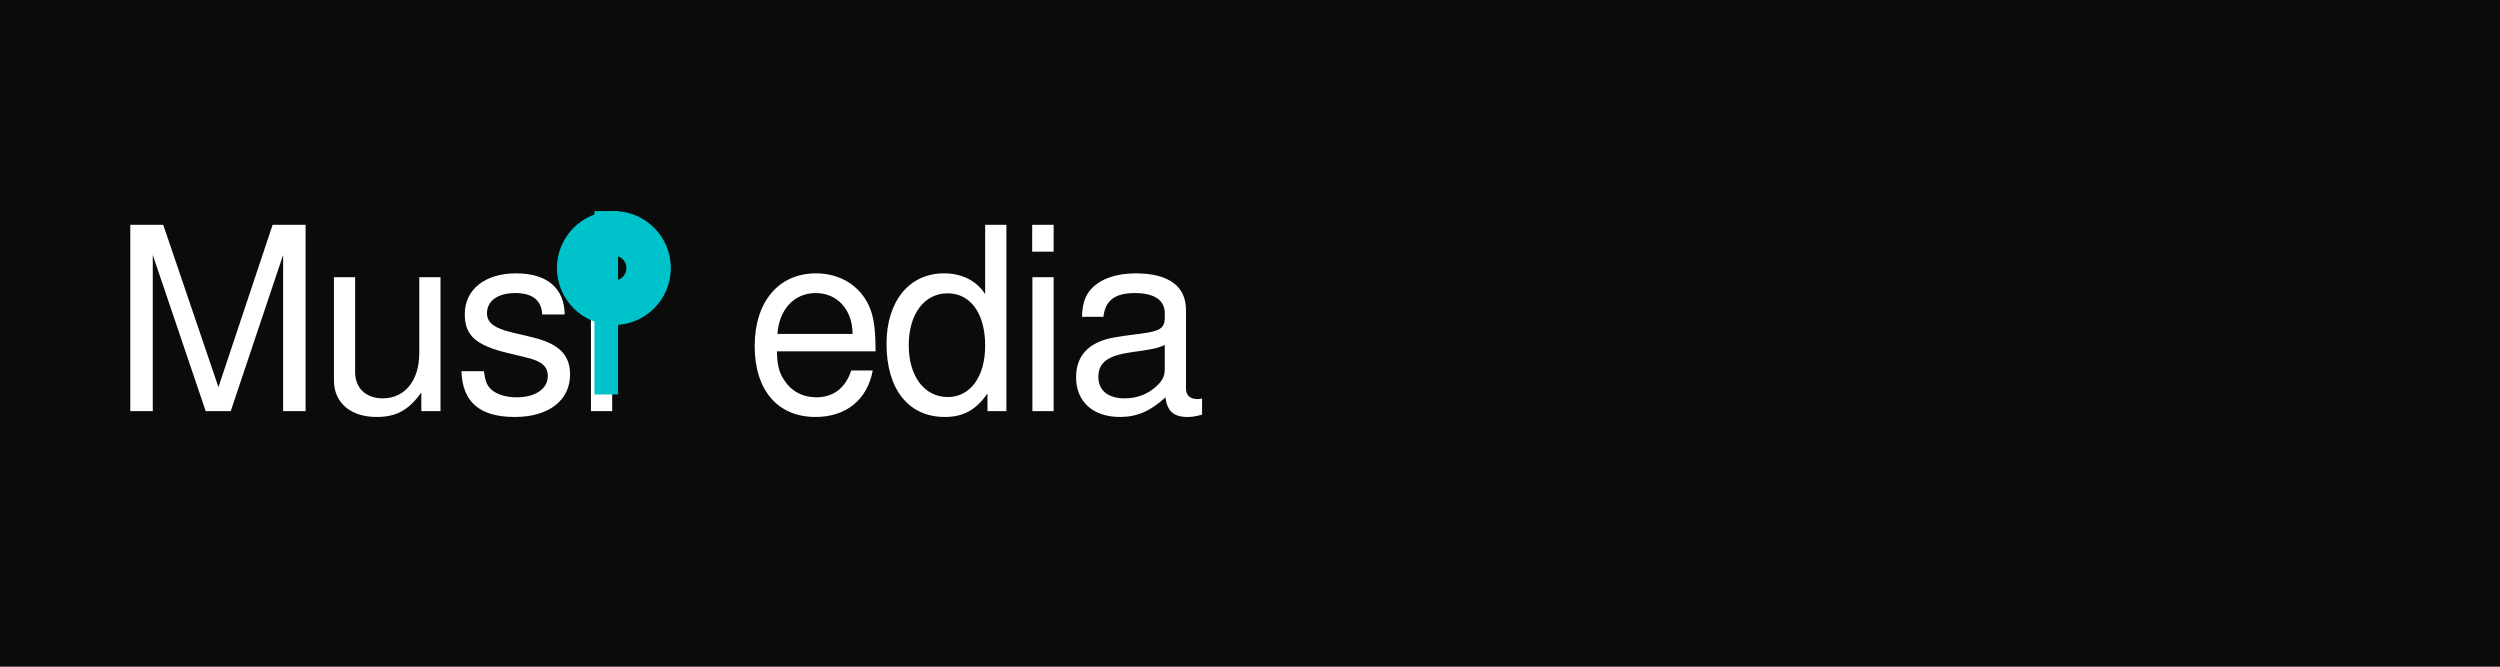
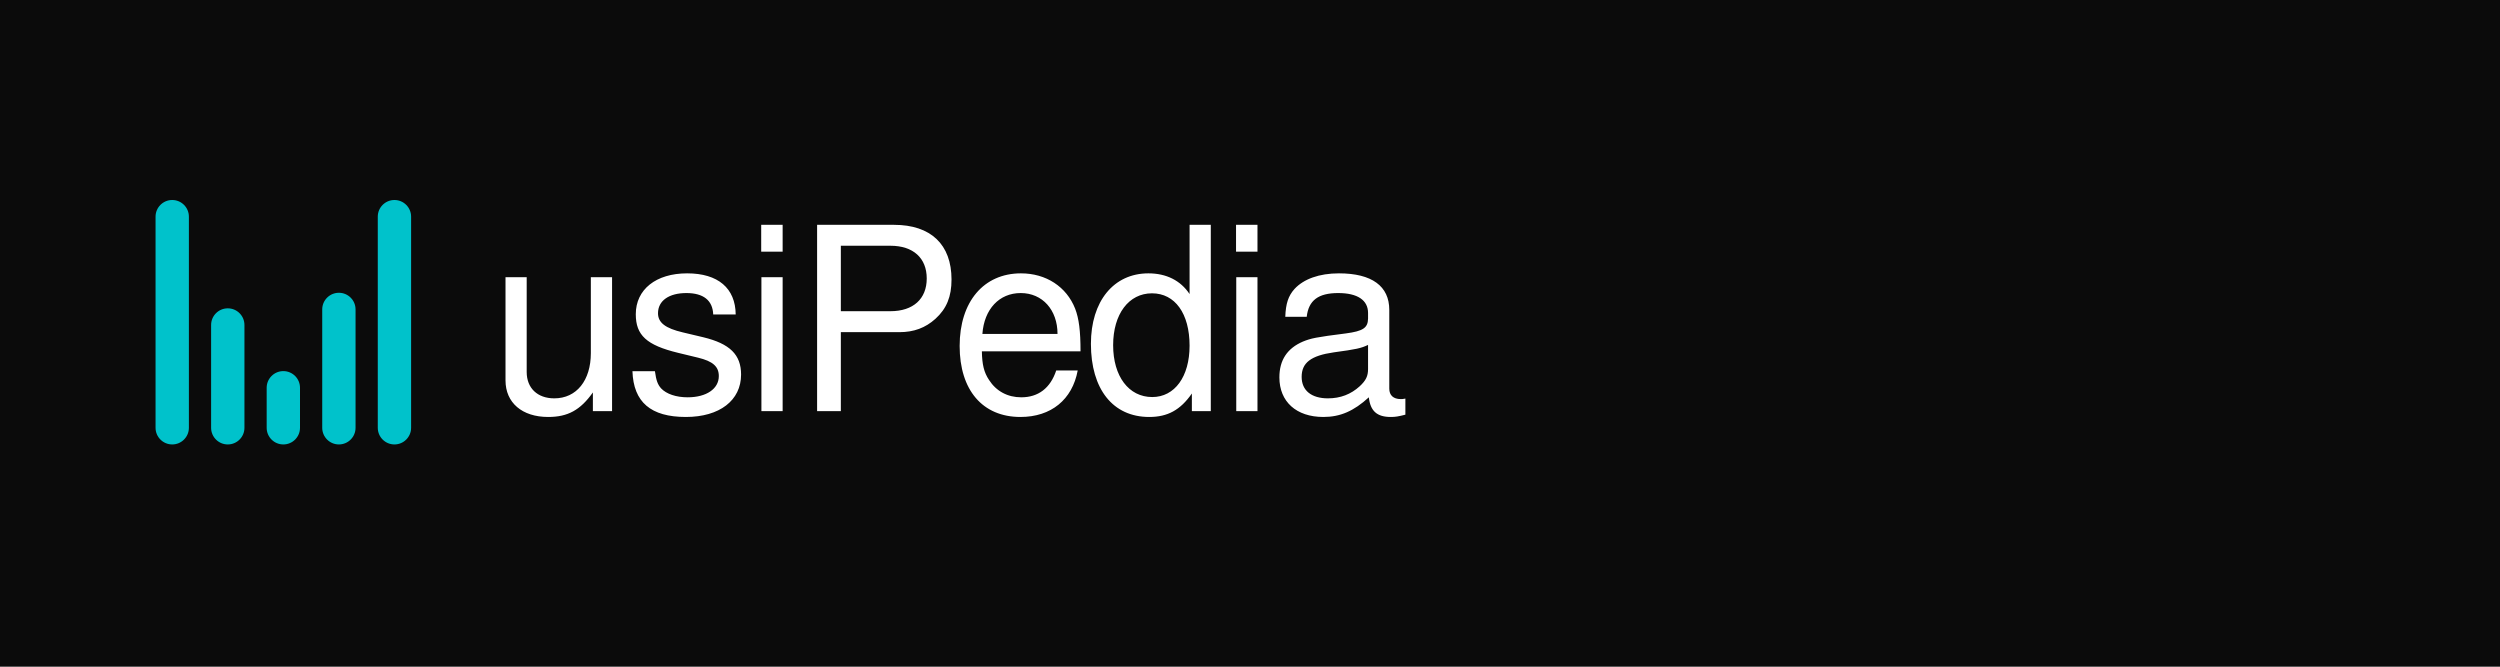
<svg xmlns="http://www.w3.org/2000/svg" viewBox="0 0 900 240" fill="none">
  <rect width="900" height="240" fill="#0B0B0B" />
-   <text x="40" y="148" fill="#FFFFFF" font-family="Helvetica Neue, Helvetica, Arial, sans-serif" font-size="92" font-weight="500" letter-spacing="-2.4">Musi</text>
-   <g transform="translate(214,76)">
-     <rect x="0" y="0" width="8.5" height="66" fill="#00C2CB" />
-     <path fill="#00C2CB" fill-rule="evenodd" d="M7 0a20.5 20.5 0 1 1 0 41a20.5 20.5 0 1 1 0-41zm0 16a4.5 4.5 0 1 0 0 9a4.5 4.5 0 1 0 0-9z" />
+   <g transform="translate(56,72)">
+     <rect x="0" y="0" width="12" height="88" rx="6" fill="#00C2CB" />
+     <rect x="20" y="39" width="12" height="49" rx="6" fill="#00C2CB" />
+     <rect x="40" y="61.6" width="12" height="26.4" rx="6" fill="#00C2CB" />
+     <rect x="60" y="33.4" width="12" height="54.6" rx="6" fill="#00C2CB" />
+     <rect x="80" y="0" width="12" height="88" rx="6" fill="#00C2CB" />
  </g>
-   <text x="268" y="148" fill="#FFFFFF" font-family="Helvetica Neue, Helvetica, Arial, sans-serif" font-size="92" font-weight="500" letter-spacing="-2.4">edia</text>
+   <text x="176" y="148" fill="#FFFFFF" font-family="Helvetica Neue, Helvetica, Arial, sans-serif" font-size="92" font-weight="500" letter-spacing="-2.6">usiPedia</text>
</svg>
